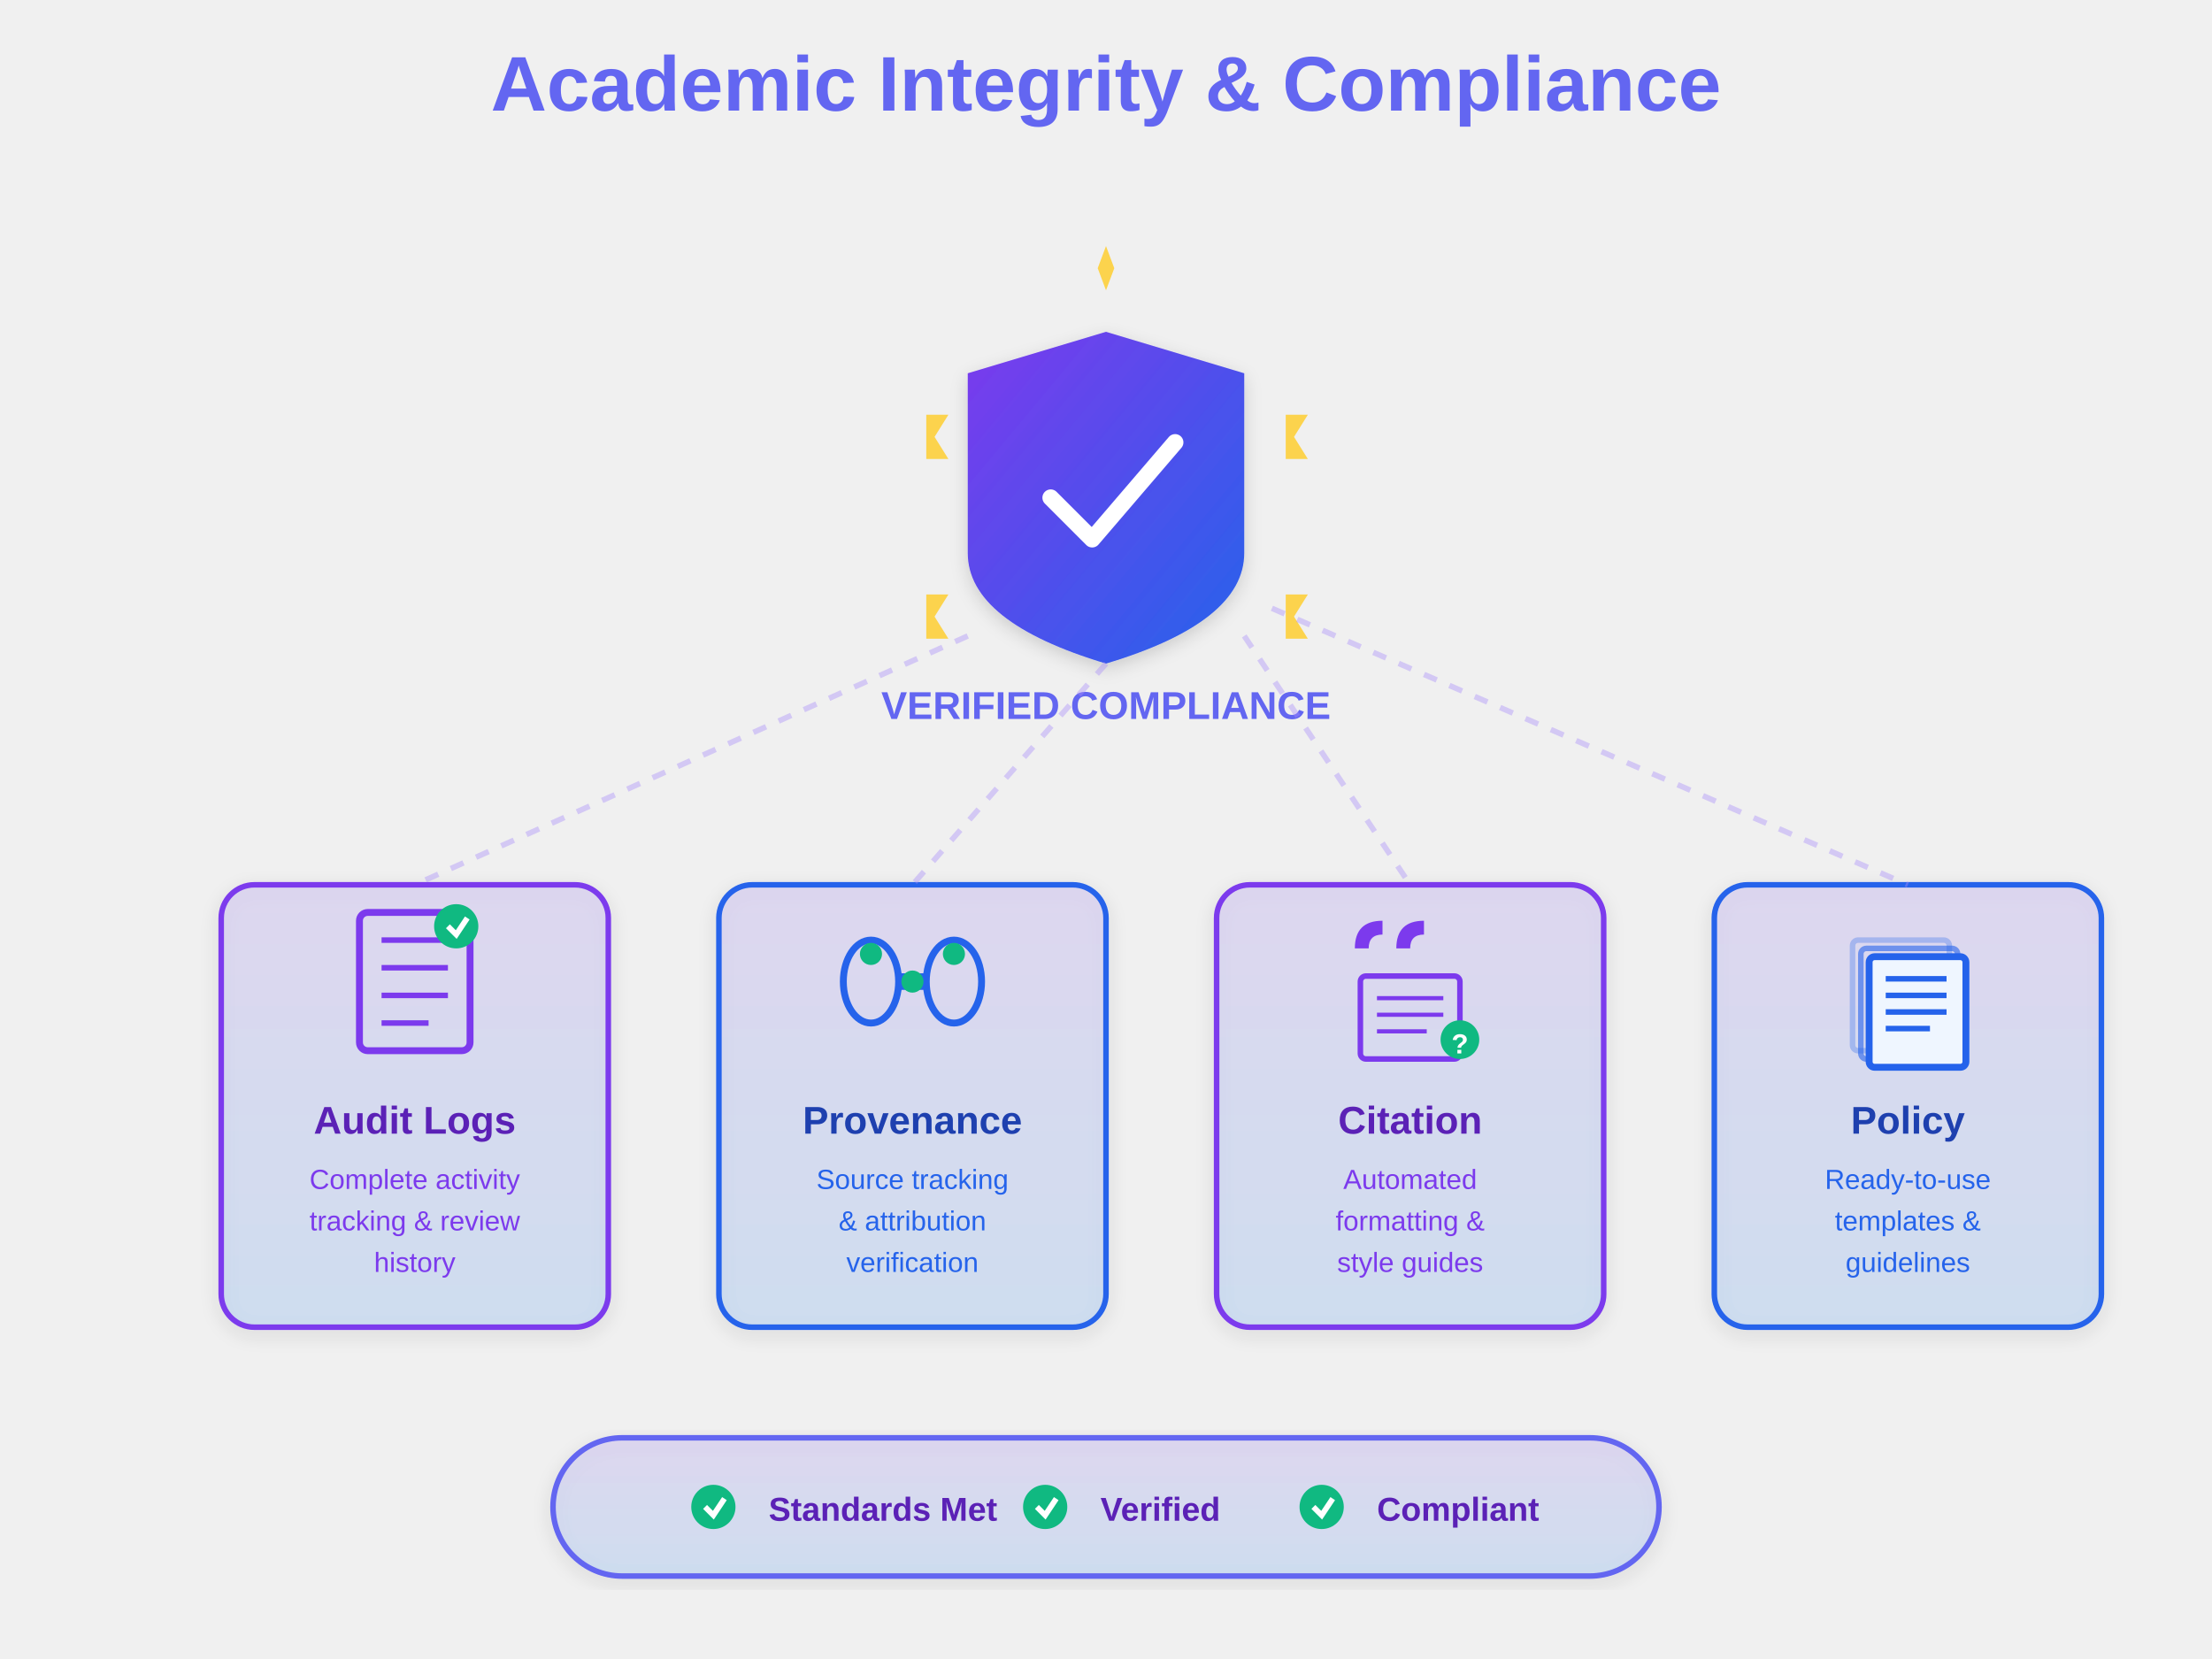
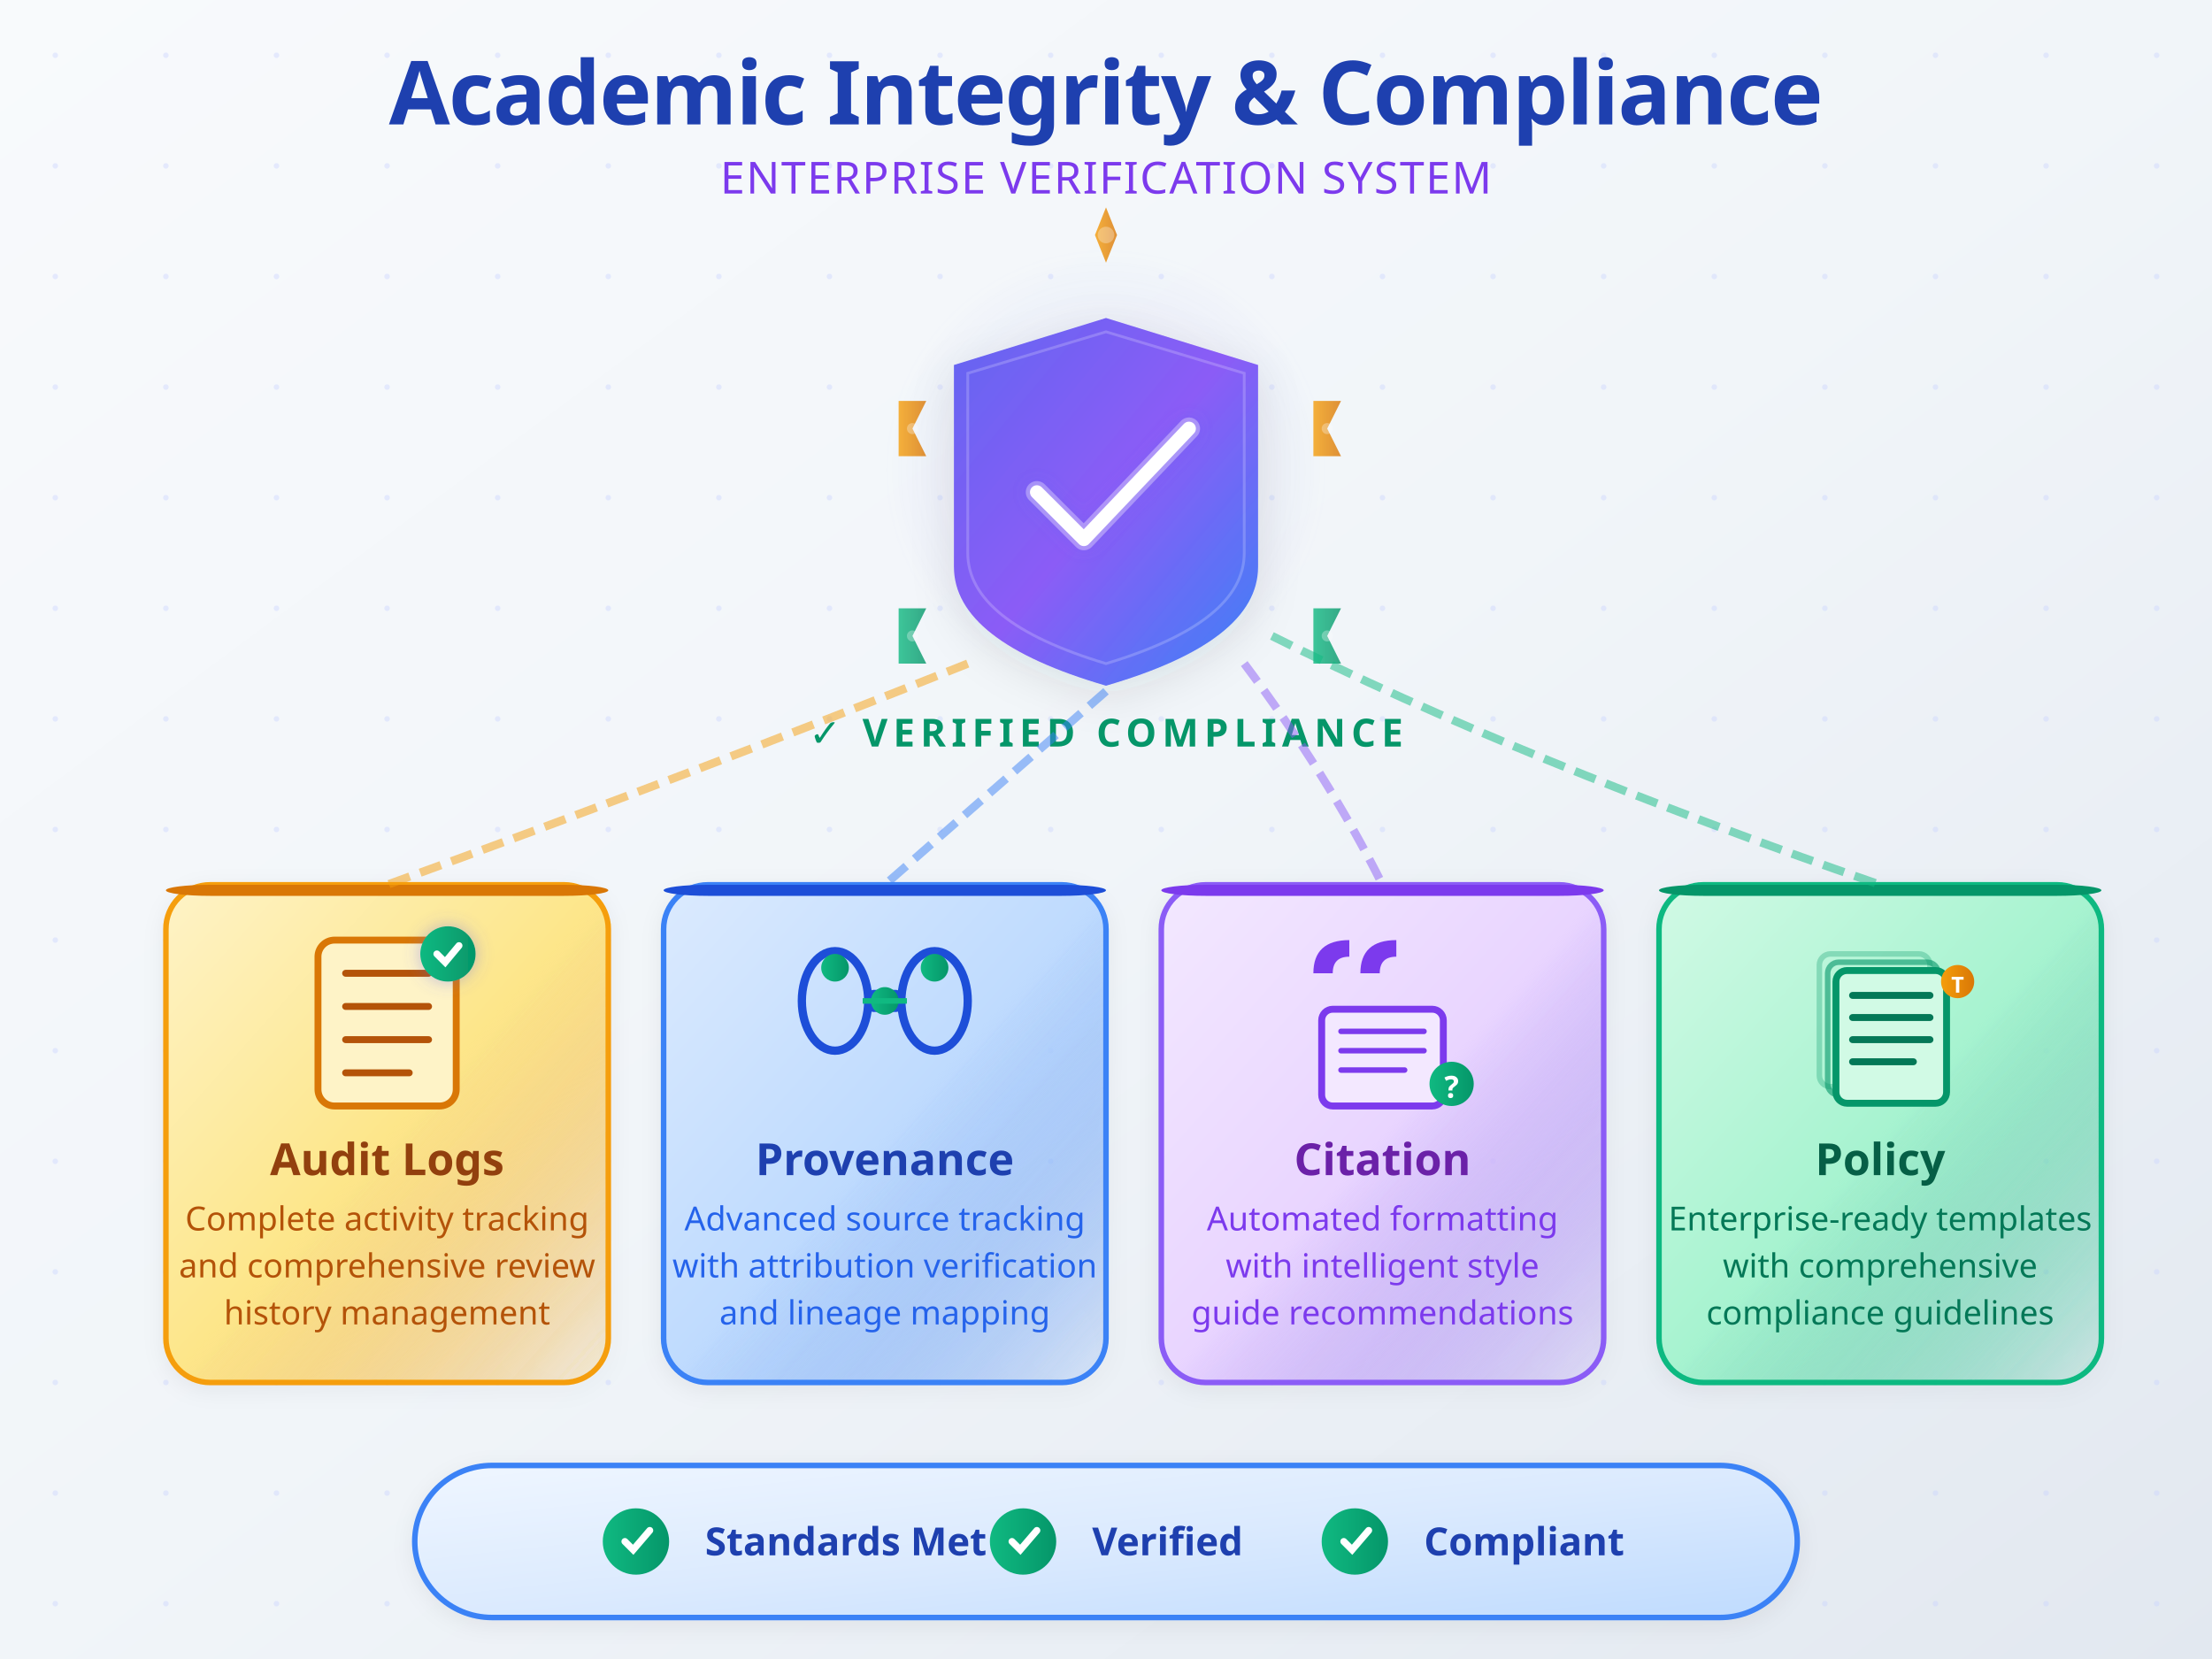
<svg xmlns="http://www.w3.org/2000/svg" width="800" height="600" viewBox="0 0 800 600">
  <defs>
-     <linearGradient id="purpleBlueGrad" x1="0%" y1="0%" x2="100%" y2="100%">
-       <stop offset="0%" style="stop-color:#7C3AED;stop-opacity:1" />
-       <stop offset="100%" style="stop-color:#2563EB;stop-opacity:1" />
+     <linearGradient id="primaryGrad" x1="0%" y1="0%" x2="100%" y2="100%">
+       <stop offset="0%" style="stop-color:#6366F1;stop-opacity:1" />
+       <stop offset="50%" style="stop-color:#8B5CF6;stop-opacity:1" />
+       <stop offset="100%" style="stop-color:#3B82F6;stop-opacity:1" />
    </linearGradient>
-     <linearGradient id="lightPurpleGrad" x1="0%" y1="0%" x2="0%" y2="100%">
-       <stop offset="0%" style="stop-color:#A78BFA;stop-opacity:0.2" />
-       <stop offset="100%" style="stop-color:#60A5FA;stop-opacity:0.2" />
+     <linearGradient id="auditCardGrad" x1="0%" y1="0%" x2="100%" y2="100%">
+       <stop offset="0%" style="stop-color:#FEF3C7;stop-opacity:1" />
+       <stop offset="50%" style="stop-color:#FDE68A;stop-opacity:1" />
+       <stop offset="100%" style="stop-color:#F59E0B;stop-opacity:0.1" />
    </linearGradient>
-     <filter id="shadow">
-       <feDropShadow dx="0" dy="2" stdDeviation="3" flood-opacity="0.15" />
+     <linearGradient id="provenanceCardGrad" x1="0%" y1="0%" x2="100%" y2="100%">
+       <stop offset="0%" style="stop-color:#DBEAFE;stop-opacity:1" />
+       <stop offset="50%" style="stop-color:#BFDBFE;stop-opacity:1" />
+       <stop offset="100%" style="stop-color:#3B82F6;stop-opacity:0.1" />
+     </linearGradient>
+     <linearGradient id="citationCardGrad" x1="0%" y1="0%" x2="100%" y2="100%">
+       <stop offset="0%" style="stop-color:#F3E8FF;stop-opacity:1" />
+       <stop offset="50%" style="stop-color:#E9D5FF;stop-opacity:1" />
+       <stop offset="100%" style="stop-color:#8B5CF6;stop-opacity:0.1" />
+     </linearGradient>
+     <linearGradient id="policyCardGrad" x1="0%" y1="0%" x2="100%" y2="100%">
+       <stop offset="0%" style="stop-color:#D1FAE5;stop-opacity:1" />
+       <stop offset="50%" style="stop-color:#A7F3D0;stop-opacity:1" />
+       <stop offset="100%" style="stop-color:#10B981;stop-opacity:0.1" />
+     </linearGradient>
+     <linearGradient id="statusBarGrad" x1="0%" y1="0%" x2="100%" y2="100%">
+       <stop offset="0%" style="stop-color:#EFF6FF;stop-opacity:1" />
+       <stop offset="50%" style="stop-color:#DBEAFE;stop-opacity:1" />
+       <stop offset="100%" style="stop-color:#BFDBFE;stop-opacity:1" />
+     </linearGradient>
+     <linearGradient id="mainBgGrad" x1="0%" y1="0%" x2="100%" y2="100%">
+       <stop offset="0%" style="stop-color:#F8FAFC;stop-opacity:1" />
+       <stop offset="50%" style="stop-color:#F1F5F9;stop-opacity:1" />
+       <stop offset="100%" style="stop-color:#E2E8F0;stop-opacity:1" />
+     </linearGradient>
+     <linearGradient id="accentGrad1" x1="0%" y1="0%" x2="100%" y2="0%">
+       <stop offset="0%" style="stop-color:#10B981;stop-opacity:1" />
+       <stop offset="100%" style="stop-color:#059669;stop-opacity:1" />
+     </linearGradient>
+     <linearGradient id="accentGrad2" x1="0%" y1="0%" x2="100%" y2="0%">
+       <stop offset="0%" style="stop-color:#F59E0B;stop-opacity:1" />
+       <stop offset="100%" style="stop-color:#D97706;stop-opacity:1" />
+     </linearGradient>
+     <radialGradient id="badgeGlow" cx="50%" cy="50%" r="50%">
+       <stop offset="0%" style="stop-color:#FFFFFF;stop-opacity:0.3" />
+       <stop offset="100%" style="stop-color:#6366F1;stop-opacity:0" />
+     </radialGradient>
+     <filter id="cardShadow" x="-50%" y="-50%" width="200%" height="200%">
+       <feDropShadow dx="0" dy="8" stdDeviation="12" flood-color="#1E293B" flood-opacity="0.1" />
+       <feDropShadow dx="0" dy="2" stdDeviation="4" flood-color="#1E293B" flood-opacity="0.06" />
    </filter>
+     <filter id="badgeShadow" x="-50%" y="-50%" width="200%" height="200%">
+       <feDropShadow dx="0" dy="12" stdDeviation="20" flood-color="#6366F1" flood-opacity="0.25" />
+       <feDropShadow dx="0" dy="4" stdDeviation="8" flood-color="#1E293B" flood-opacity="0.1" />
+     </filter>
+     <filter id="iconGlow" x="-50%" y="-50%" width="200%" height="200%">
+       <feDropShadow dx="0" dy="0" stdDeviation="3" flood-color="#6366F1" flood-opacity="0.4" />
+     </filter>
+     <pattern id="backgroundPattern" x="0" y="0" width="40" height="40" patternUnits="userSpaceOnUse">
+       <circle cx="20" cy="20" r="1" fill="#C7D2FE" opacity="0.4" />
+     </pattern>
  </defs>
-   <text x="400" y="40" font-family="Arial, sans-serif" font-size="28" font-weight="bold" fill="#6366F1" text-anchor="middle">
-     Academic Integrity &amp; Compliance
-   </text>
-   <g transform="translate(400, 180)">
-     <path d="M 0,-60 L 50,-45 L 50,20 Q 50,45 0,60 Q -50,45 -50,20 L -50,-45 Z" fill="url(#purpleBlueGrad)" filter="url(#shadow)" />
-     <path d="M -20,0 L -5,15 L 25,-20" stroke="white" stroke-width="6" stroke-linecap="round" stroke-linejoin="round" fill="none" />
-     <path d="M 0,-75 L 3,-83 L 0,-91 L -3,-83 Z" fill="#FCD34D" />
-     <path d="M 65,-30 L 73,-30 L 68,-22 L 73,-14 L 65,-14 Z" fill="#FCD34D" />
-     <path d="M 65,35 L 73,35 L 68,43 L 73,51 L 65,51 Z" fill="#FCD34D" />
-     <path d="M -65,-30 L -57,-30 L -62,-22 L -57,-14 L -65,-14 Z" fill="#FCD34D" />
-     <path d="M -65,35 L -57,35 L -62,43 L -57,51 L -65,51 Z" fill="#FCD34D" />
-   </g>
-   <text x="400" y="260" font-family="Arial, sans-serif" font-size="14" font-weight="600" fill="#6366F1" text-anchor="middle">VERIFIED COMPLIANCE</text>
-   <g transform="translate(80, 320)">
-     <rect x="0" y="0" width="140" height="160" rx="12" fill="url(#lightPurpleGrad)" stroke="#7C3AED" stroke-width="2" filter="url(#shadow)" />
-     <g transform="translate(70, 35)">
-       <rect x="-20" y="-25" width="40" height="50" rx="3" fill="none" stroke="#7C3AED" stroke-width="2.5" />
-       <line x1="-12" y1="-15" x2="12" y2="-15" stroke="#7C3AED" stroke-width="2" />
-       <line x1="-12" y1="-5" x2="12" y2="-5" stroke="#7C3AED" stroke-width="2" />
-       <line x1="-12" y1="5" x2="12" y2="5" stroke="#7C3AED" stroke-width="2" />
-       <line x1="-12" y1="15" x2="5" y2="15" stroke="#7C3AED" stroke-width="2" />
-       <circle cx="15" cy="-20" r="8" fill="#10B981" />
-       <path d="M 12,-20 L 15,-17 L 19,-23" stroke="white" stroke-width="2" fill="none" />
-     </g>
-     <text x="70" y="90" font-family="Arial, sans-serif" font-size="14" font-weight="bold" fill="#5B21B6" text-anchor="middle">Audit Logs</text>
-     <text x="70" y="110" font-family="Arial, sans-serif" font-size="10" fill="#7C3AED" text-anchor="middle">
-       Complete activity
+   <rect width="800" height="600" fill="url(#mainBgGrad)" />
+   <rect width="800" height="600" fill="url(#backgroundPattern)" />
+   <g>
+     <text x="400" y="45" font-family="'Segoe UI', system-ui, -apple-system, sans-serif" font-size="32" font-weight="700" fill="#1E40AF" text-anchor="middle" letter-spacing="-0.5px">
+       Academic Integrity &amp; Compliance
    </text>
-     <text x="70" y="125" font-family="Arial, sans-serif" font-size="10" fill="#7C3AED" text-anchor="middle">
-       tracking &amp; review
-     </text>
-     <text x="70" y="140" font-family="Arial, sans-serif" font-size="10" fill="#7C3AED" text-anchor="middle">
-       history
+     <text x="400" y="70" font-family="'Segoe UI', system-ui, sans-serif" font-size="16" font-weight="400" fill="#7C3AED" text-anchor="middle" letter-spacing="0.5px">
+       ENTERPRISE VERIFICATION SYSTEM
    </text>
  </g>
-   <g transform="translate(260, 320)">
-     <rect x="0" y="0" width="140" height="160" rx="12" fill="url(#lightPurpleGrad)" stroke="#2563EB" stroke-width="2" filter="url(#shadow)" />
-     <g transform="translate(70, 40)">
-       <ellipse cx="-15" cy="-5" rx="10" ry="15" fill="none" stroke="#2563EB" stroke-width="2.5" />
-       <ellipse cx="15" cy="-5" rx="10" ry="15" fill="none" stroke="#2563EB" stroke-width="2.5" />
-       <rect x="-5" y="-8" width="10" height="6" fill="#2563EB" />
-       <circle cx="-15" cy="-15" r="4" fill="#10B981" />
-       <circle cx="0" cy="-5" r="4" fill="#10B981" />
-       <circle cx="15" cy="-15" r="4" fill="#10B981" />
+   <g transform="translate(400, 180)">
+     <circle cx="0" cy="-10" r="80" fill="url(#badgeGlow)" opacity="0.6" />
+     <path d="M 0,-65 L 55,-48 L 55,25 Q 55,52 0,68 Q -55,52 -55,25 L -55,-48 Z" fill="url(#primaryGrad)" filter="url(#badgeShadow)" />
+     <path d="M 0,-60 L 50,-45 L 50,20 Q 50,45 0,60 Q -50,45 -50,20 L -50,-45 Z" fill="none" stroke="rgba(255,255,255,0.2)" stroke-width="1" />
+     <g filter="url(#iconGlow)">
+       <path d="M -25,-2 L -8,15 L 30,-25" stroke="white" stroke-width="8" stroke-linecap="round" stroke-linejoin="round" fill="none" opacity="0.3" />
+       <path d="M -25,-2 L -8,15 L 30,-25" stroke="white" stroke-width="5" stroke-linecap="round" stroke-linejoin="round" fill="none" />
    </g>
-     <text x="70" y="90" font-family="Arial, sans-serif" font-size="14" font-weight="bold" fill="#1E40AF" text-anchor="middle">Provenance</text>
-     <text x="70" y="110" font-family="Arial, sans-serif" font-size="10" fill="#2563EB" text-anchor="middle">
-       Source tracking
-     </text>
-     <text x="70" y="125" font-family="Arial, sans-serif" font-size="10" fill="#2563EB" text-anchor="middle">
-       &amp; attribution
-     </text>
-     <text x="70" y="140" font-family="Arial, sans-serif" font-size="10" fill="#2563EB" text-anchor="middle">
-       verification
-     </text>
+     <g opacity="0.8">
+       <path d="M 0,-85 L 4,-95 L 0,-105 L -4,-95 Z" fill="url(#accentGrad2)" />
+       <circle cx="0" cy="-95" r="3" fill="rgba(255,255,255,0.3)" />
+       <path d="M 75,-35 L 85,-35 L 80,-25 L 85,-15 L 75,-15 Z" fill="url(#accentGrad2)" />
+       <circle cx="80" cy="-25" r="2" fill="rgba(255,255,255,0.3)" />
+       <path d="M 75,40 L 85,40 L 80,50 L 85,60 L 75,60 Z" fill="url(#accentGrad1)" />
+       <circle cx="80" cy="50" r="2" fill="rgba(255,255,255,0.3)" />
+       <path d="M -75,-35 L -65,-35 L -70,-25 L -65,-15 L -75,-15 Z" fill="url(#accentGrad2)" />
+       <circle cx="-70" cy="-25" r="2" fill="rgba(255,255,255,0.3)" />
+       <path d="M -75,40 L -65,40 L -70,50 L -65,60 L -75,60 Z" fill="url(#accentGrad1)" />
+       <circle cx="-70" cy="50" r="2" fill="rgba(255,255,255,0.3)" />
+     </g>
  </g>
-   <g transform="translate(440, 320)">
-     <rect x="0" y="0" width="140" height="160" rx="12" fill="url(#lightPurpleGrad)" stroke="#7C3AED" stroke-width="2" filter="url(#shadow)" />
-     <g transform="translate(70, 38)">
-       <path d="M -20,-15 Q -20,-25 -10,-25 L -10,-20 Q -15,-20 -15,-15 Z" fill="#7C3AED" />
-       <path d="M -5,-15 Q -5,-25 5,-25 L 5,-20 Q 0,-20 0,-15 Z" fill="#7C3AED" />
-       <rect x="-18" y="-5" width="36" height="30" rx="2" fill="none" stroke="#7C3AED" stroke-width="2" />
-       <line x1="-12" y1="3" x2="12" y2="3" stroke="#7C3AED" stroke-width="1.5" />
-       <line x1="-12" y1="9" x2="12" y2="9" stroke="#7C3AED" stroke-width="1.5" />
-       <line x1="-12" y1="15" x2="6" y2="15" stroke="#7C3AED" stroke-width="1.5" />
-       <circle cx="18" cy="18" r="7" fill="#10B981" />
-       <text x="18" y="23" font-family="Arial, sans-serif" font-size="10" font-weight="bold" fill="white" text-anchor="middle">?</text>
+   <text x="400" y="270" font-family="'Segoe UI', system-ui, sans-serif" font-size="14" font-weight="600" fill="#059669" text-anchor="middle" letter-spacing="2px">
+     ✓ VERIFIED COMPLIANCE
+   </text>
+   <g transform="translate(60, 320)">
+     <rect x="0" y="0" width="160" height="180" rx="16" fill="url(#auditCardGrad)" stroke="#F59E0B" stroke-width="2" filter="url(#cardShadow)" />
+     <rect x="0" y="0" width="160" height="4" rx="16" fill="#D97706" />
+     <g transform="translate(80, 50)">
+       <rect x="-25" y="-30" width="50" height="60" rx="6" fill="#FEF3C7" stroke="#D97706" stroke-width="2.5" />
+       <line x1="-15" y1="-18" x2="15" y2="-18" stroke="#B45309" stroke-width="2.5" stroke-linecap="round" />
+       <line x1="-15" y1="-6" x2="15" y2="-6" stroke="#B45309" stroke-width="2.5" stroke-linecap="round" />
+       <line x1="-15" y1="6" x2="15" y2="6" stroke="#B45309" stroke-width="2.5" stroke-linecap="round" />
+       <line x1="-15" y1="18" x2="8" y2="18" stroke="#B45309" stroke-width="2.5" stroke-linecap="round" />
+       <circle cx="22" cy="-25" r="10" fill="url(#accentGrad1)" filter="url(#iconGlow)" />
+       <path d="M 18,-25 L 21,-22 L 26,-28" stroke="white" stroke-width="2.5" stroke-linecap="round" fill="none" />
    </g>
-     <text x="70" y="90" font-family="Arial, sans-serif" font-size="14" font-weight="bold" fill="#5B21B6" text-anchor="middle">Citation</text>
-     <text x="70" y="110" font-family="Arial, sans-serif" font-size="10" fill="#7C3AED" text-anchor="middle">
-       Automated
-     </text>
-     <text x="70" y="125" font-family="Arial, sans-serif" font-size="10" fill="#7C3AED" text-anchor="middle">
-       formatting &amp;
-     </text>
-     <text x="70" y="140" font-family="Arial, sans-serif" font-size="10" fill="#7C3AED" text-anchor="middle">
-       style guides
-     </text>
+     <text x="80" y="105" font-family="'Segoe UI', system-ui, sans-serif" font-size="16" font-weight="700" fill="#92400E" text-anchor="middle">Audit Logs</text>
+     <text x="80" y="125" font-family="'Segoe UI', system-ui, sans-serif" font-size="12" fill="#B45309" text-anchor="middle">Complete activity tracking</text>
+     <text x="80" y="142" font-family="'Segoe UI', system-ui, sans-serif" font-size="12" fill="#B45309" text-anchor="middle">and comprehensive review</text>
+     <text x="80" y="159" font-family="'Segoe UI', system-ui, sans-serif" font-size="12" fill="#B45309" text-anchor="middle">history management</text>
  </g>
-   <g transform="translate(620, 320)">
-     <rect x="0" y="0" width="140" height="160" rx="12" fill="url(#lightPurpleGrad)" stroke="#2563EB" stroke-width="2" filter="url(#shadow)" />
-     <g transform="translate(70, 40)">
-       <rect x="-20" y="-20" width="35" height="40" rx="2" fill="none" stroke="#2563EB" stroke-width="2" opacity="0.3" />
-       <rect x="-17" y="-17" width="35" height="40" rx="2" fill="none" stroke="#2563EB" stroke-width="2" opacity="0.6" />
-       <rect x="-14" y="-14" width="35" height="40" rx="2" fill="#EFF6FF" stroke="#2563EB" stroke-width="2.5" />
-       <line x1="-8" y1="-6" x2="14" y2="-6" stroke="#2563EB" stroke-width="2" />
-       <line x1="-8" y1="0" x2="14" y2="0" stroke="#2563EB" stroke-width="2" />
-       <line x1="-8" y1="6" x2="14" y2="6" stroke="#2563EB" stroke-width="2" />
-       <line x1="-8" y1="12" x2="8" y2="12" stroke="#2563EB" stroke-width="2" />
+   <g transform="translate(240, 320)">
+     <rect x="0" y="0" width="160" height="180" rx="16" fill="url(#provenanceCardGrad)" stroke="#3B82F6" stroke-width="2" filter="url(#cardShadow)" />
+     <rect x="0" y="0" width="160" height="4" rx="16" fill="#1D4ED8" />
+     <g transform="translate(80, 50)">
+       <ellipse cx="-18" cy="-8" rx="12" ry="18" fill="none" stroke="#1D4ED8" stroke-width="3" />
+       <ellipse cx="18" cy="-8" rx="12" ry="18" fill="none" stroke="#1D4ED8" stroke-width="3" />
+       <rect x="-6" y="-12" width="12" height="8" rx="2" fill="#1D4ED8" />
+       <circle cx="-18" cy="-20" r="5" fill="url(#accentGrad1)" />
+       <circle cx="0" cy="-8" r="5" fill="url(#accentGrad1)" />
+       <circle cx="18" cy="-20" r="5" fill="url(#accentGrad1)" />
+       <path d="M -8,-8 L 8,-8" stroke="#10B981" stroke-width="2" marker-end="url(#arrow)" />
    </g>
-     <text x="70" y="90" font-family="Arial, sans-serif" font-size="14" font-weight="bold" fill="#1E40AF" text-anchor="middle">Policy</text>
-     <text x="70" y="110" font-family="Arial, sans-serif" font-size="10" fill="#2563EB" text-anchor="middle">
-       Ready-to-use
-     </text>
-     <text x="70" y="125" font-family="Arial, sans-serif" font-size="10" fill="#2563EB" text-anchor="middle">
-       templates &amp;
-     </text>
-     <text x="70" y="140" font-family="Arial, sans-serif" font-size="10" fill="#2563EB" text-anchor="middle">
-       guidelines
-     </text>
+     <text x="80" y="105" font-family="'Segoe UI', system-ui, sans-serif" font-size="16" font-weight="700" fill="#1E40AF" text-anchor="middle">Provenance</text>
+     <text x="80" y="125" font-family="'Segoe UI', system-ui, sans-serif" font-size="12" fill="#2563EB" text-anchor="middle">Advanced source tracking</text>
+     <text x="80" y="142" font-family="'Segoe UI', system-ui, sans-serif" font-size="12" fill="#2563EB" text-anchor="middle">with attribution verification</text>
+     <text x="80" y="159" font-family="'Segoe UI', system-ui, sans-serif" font-size="12" fill="#2563EB" text-anchor="middle">and lineage mapping</text>
  </g>
-   <g transform="translate(200, 520)">
-     <rect x="0" y="0" width="400" height="50" rx="25" fill="url(#lightPurpleGrad)" stroke="#6366F1" stroke-width="2" filter="url(#shadow)" />
-     <circle cx="58" cy="25" r="8" fill="#10B981" />
-     <path d="M 55,25 L 58,28 L 62,22" stroke="white" stroke-width="2" fill="none" />
-     <text x="78" y="30" font-family="Arial, sans-serif" font-size="12" fill="#5B21B6" font-weight="600">
-       Standards Met
-     </text>
-     <circle cx="178" cy="25" r="8" fill="#10B981" />
-     <path d="M 175,25 L 178,28 L 182,22" stroke="white" stroke-width="2" fill="none" />
-     <text x="198" y="30" font-family="Arial, sans-serif" font-size="12" fill="#5B21B6" font-weight="600">
-       Verified
-     </text>
-     <circle cx="278" cy="25" r="8" fill="#10B981" />
-     <path d="M 275,25 L 278,28 L 282,22" stroke="white" stroke-width="2" fill="none" />
-     <text x="298" y="30" font-family="Arial, sans-serif" font-size="12" fill="#5B21B6" font-weight="600">
-       Compliant
-     </text>
+   <g transform="translate(420, 320)">
+     <rect x="0" y="0" width="160" height="180" rx="16" fill="url(#citationCardGrad)" stroke="#8B5CF6" stroke-width="2" filter="url(#cardShadow)" />
+     <rect x="0" y="0" width="160" height="4" rx="16" fill="#7C3AED" />
+     <g transform="translate(80, 50)">
+       <path d="M -25,-18 Q -25,-30 -12,-30 L -12,-24 Q -18,-24 -18,-18 Z" fill="#7C3AED" />
+       <path d="M -8,-18 Q -8,-30 5,-30 L 5,-24 Q -1,-24 -1,-18 Z" fill="#7C3AED" />
+       <rect x="-22" y="-5" width="44" height="35" rx="4" fill="#F3E8FF" stroke="#7C3AED" stroke-width="2.5" />
+       <line x1="-15" y1="3" x2="15" y2="3" stroke="#7C3AED" stroke-width="2" stroke-linecap="round" />
+       <line x1="-15" y1="10" x2="15" y2="10" stroke="#7C3AED" stroke-width="2" stroke-linecap="round" />
+       <line x1="-15" y1="17" x2="8" y2="17" stroke="#7C3AED" stroke-width="2" stroke-linecap="round" />
+       <circle cx="25" cy="22" r="8" fill="url(#accentGrad1)" />
+       <text x="25" y="27" font-family="'Segoe UI', system-ui, sans-serif" font-size="11" font-weight="bold" fill="white" text-anchor="middle">?</text>
+     </g>
+     <text x="80" y="105" font-family="'Segoe UI', system-ui, sans-serif" font-size="16" font-weight="700" fill="#6B21A8" text-anchor="middle">Citation</text>
+     <text x="80" y="125" font-family="'Segoe UI', system-ui, sans-serif" font-size="12" fill="#7C3AED" text-anchor="middle">Automated formatting</text>
+     <text x="80" y="142" font-family="'Segoe UI', system-ui, sans-serif" font-size="12" fill="#7C3AED" text-anchor="middle">with intelligent style</text>
+     <text x="80" y="159" font-family="'Segoe UI', system-ui, sans-serif" font-size="12" fill="#7C3AED" text-anchor="middle">guide recommendations</text>
  </g>
-   <line x1="350" y1="230" x2="150" y2="320" stroke="#A78BFA" stroke-width="2" stroke-dasharray="5,5" opacity="0.4" />
-   <line x1="400" y1="240" x2="330" y2="320" stroke="#A78BFA" stroke-width="2" stroke-dasharray="5,5" opacity="0.4" />
-   <line x1="450" y1="230" x2="510" y2="320" stroke="#A78BFA" stroke-width="2" stroke-dasharray="5,5" opacity="0.4" />
-   <line x1="460" y1="220" x2="690" y2="320" stroke="#A78BFA" stroke-width="2" stroke-dasharray="5,5" opacity="0.4" />
+   <g transform="translate(600, 320)">
+     <rect x="0" y="0" width="160" height="180" rx="16" fill="url(#policyCardGrad)" stroke="#10B981" stroke-width="2" filter="url(#cardShadow)" />
+     <rect x="0" y="0" width="160" height="4" rx="16" fill="#059669" />
+     <g transform="translate(80, 50)">
+       <rect x="-22" y="-25" width="40" height="48" rx="4" fill="none" stroke="#059669" stroke-width="2" opacity="0.3" />
+       <rect x="-19" y="-22" width="40" height="48" rx="4" fill="none" stroke="#059669" stroke-width="2" opacity="0.6" />
+       <rect x="-16" y="-19" width="40" height="48" rx="4" fill="#D1FAE5" stroke="#059669" stroke-width="2.5" />
+       <line x1="-10" y1="-10" x2="18" y2="-10" stroke="#047857" stroke-width="2.5" stroke-linecap="round" />
+       <line x1="-10" y1="-2" x2="18" y2="-2" stroke="#047857" stroke-width="2.5" stroke-linecap="round" />
+       <line x1="-10" y1="6" x2="18" y2="6" stroke="#047857" stroke-width="2.5" stroke-linecap="round" />
+       <line x1="-10" y1="14" x2="12" y2="14" stroke="#047857" stroke-width="2.5" stroke-linecap="round" />
+       <circle cx="28" cy="-15" r="6" fill="url(#accentGrad2)" />
+       <text x="28" y="-11" font-family="'Segoe UI', system-ui, sans-serif" font-size="8" font-weight="bold" fill="white" text-anchor="middle">T</text>
+     </g>
+     <text x="80" y="105" font-family="'Segoe UI', system-ui, sans-serif" font-size="16" font-weight="700" fill="#065F46" text-anchor="middle">Policy</text>
+     <text x="80" y="125" font-family="'Segoe UI', system-ui, sans-serif" font-size="12" fill="#047857" text-anchor="middle">Enterprise-ready templates</text>
+     <text x="80" y="142" font-family="'Segoe UI', system-ui, sans-serif" font-size="12" fill="#047857" text-anchor="middle">with comprehensive</text>
+     <text x="80" y="159" font-family="'Segoe UI', system-ui, sans-serif" font-size="12" fill="#047857" text-anchor="middle">compliance guidelines</text>
+   </g>
+   <g transform="translate(150, 530)">
+     <rect x="0" y="0" width="500" height="55" rx="28" fill="url(#statusBarGrad)" stroke="#3B82F6" stroke-width="2" filter="url(#cardShadow)" />
+     <g transform="translate(80, 27.5)">
+       <circle cx="0" cy="0" r="12" fill="url(#accentGrad1)" />
+       <path d="M -4,0 L -1,3 L 5,-4" stroke="white" stroke-width="2.5" stroke-linecap="round" fill="none" />
+       <text x="25" y="5" font-family="'Segoe UI', system-ui, sans-serif" font-size="14" fill="#1E40AF" font-weight="600">Standards Met</text>
+     </g>
+     <g transform="translate(220, 27.5)">
+       <circle cx="0" cy="0" r="12" fill="url(#accentGrad1)" />
+       <path d="M -4,0 L -1,3 L 5,-4" stroke="white" stroke-width="2.5" stroke-linecap="round" fill="none" />
+       <text x="25" y="5" font-family="'Segoe UI', system-ui, sans-serif" font-size="14" fill="#1E40AF" font-weight="600">Verified</text>
+     </g>
+     <g transform="translate(340, 27.5)">
+       <circle cx="0" cy="0" r="12" fill="url(#accentGrad1)" />
+       <path d="M -4,0 L -1,3 L 5,-4" stroke="white" stroke-width="2.5" stroke-linecap="round" fill="none" />
+       <text x="25" y="5" font-family="'Segoe UI', system-ui, sans-serif" font-size="14" fill="#1E40AF" font-weight="600">Compliant</text>
+     </g>
+   </g>
+   <g opacity="0.5">
+     <path d="M 350,240 Q 250,280 140,320" stroke="#F59E0B" stroke-width="3" stroke-dasharray="8,4" fill="none" />
+     <path d="M 400,250 Q 360,285 320,320" stroke="#3B82F6" stroke-width="3" stroke-dasharray="8,4" fill="none" />
+     <path d="M 450,240 Q 480,280 500,320" stroke="#8B5CF6" stroke-width="3" stroke-dasharray="8,4" fill="none" />
+     <path d="M 460,230 Q 550,275 680,320" stroke="#10B981" stroke-width="3" stroke-dasharray="8,4" fill="none" />
+   </g>
</svg>
